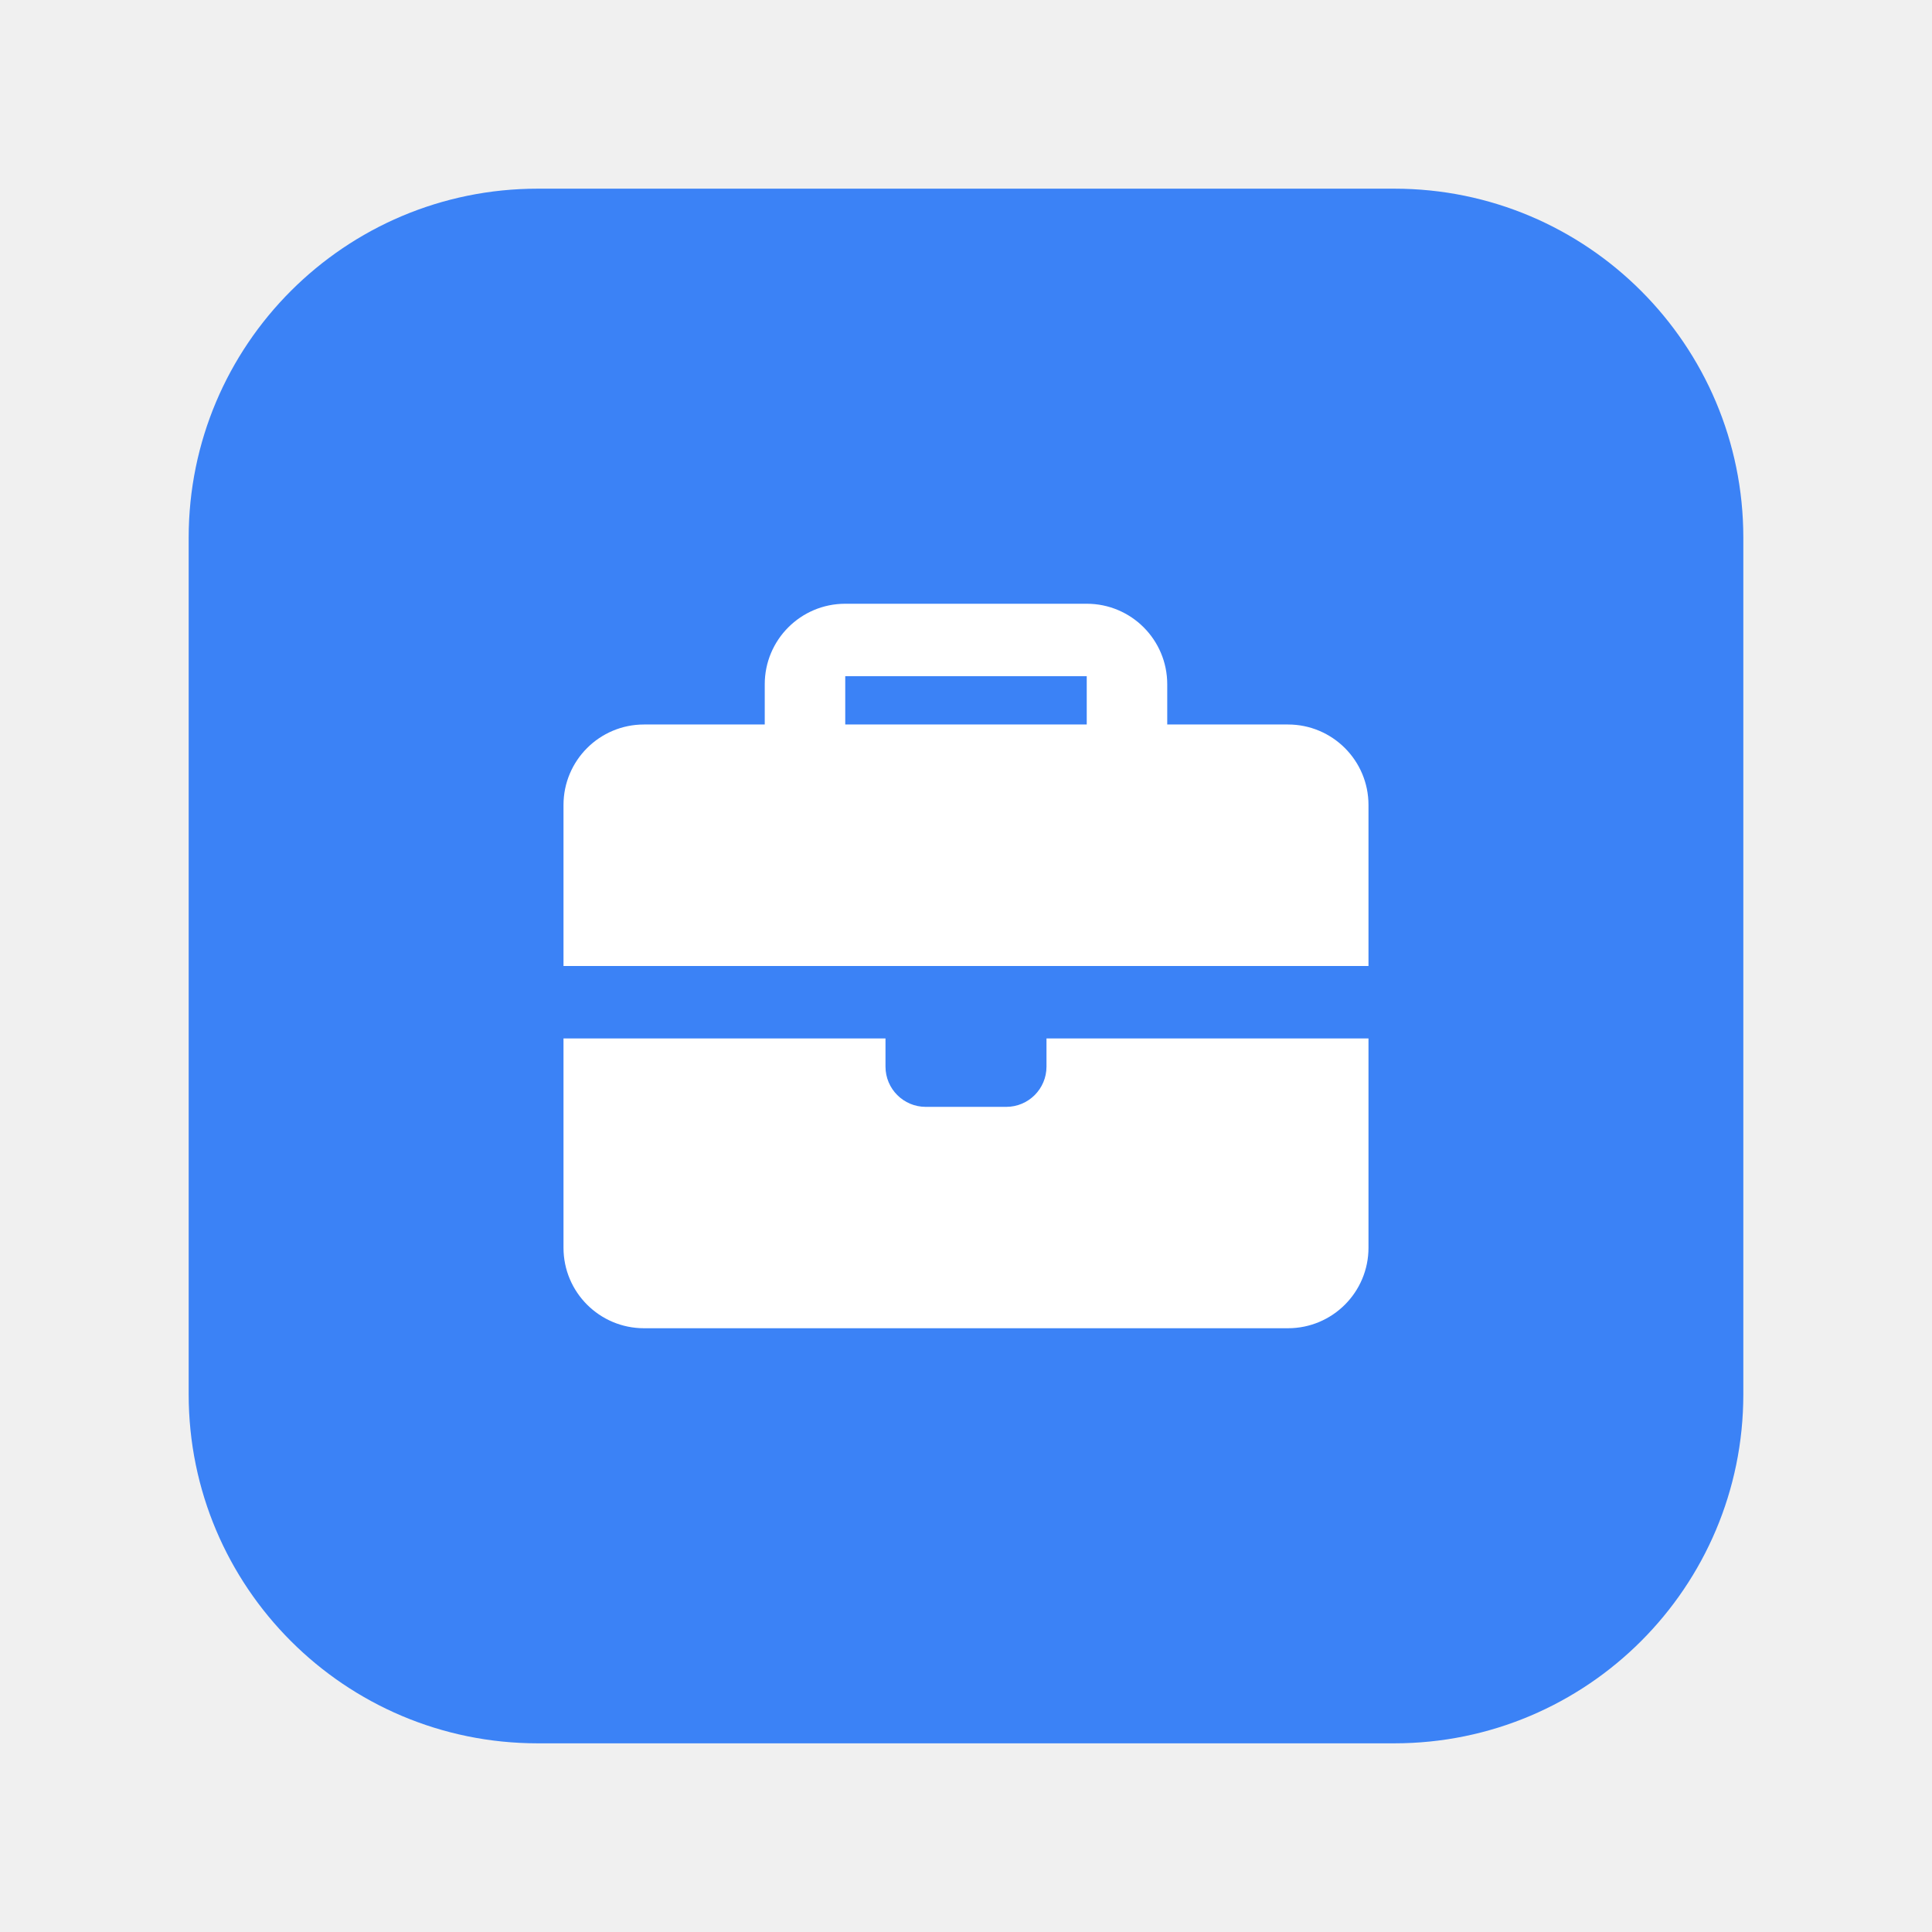
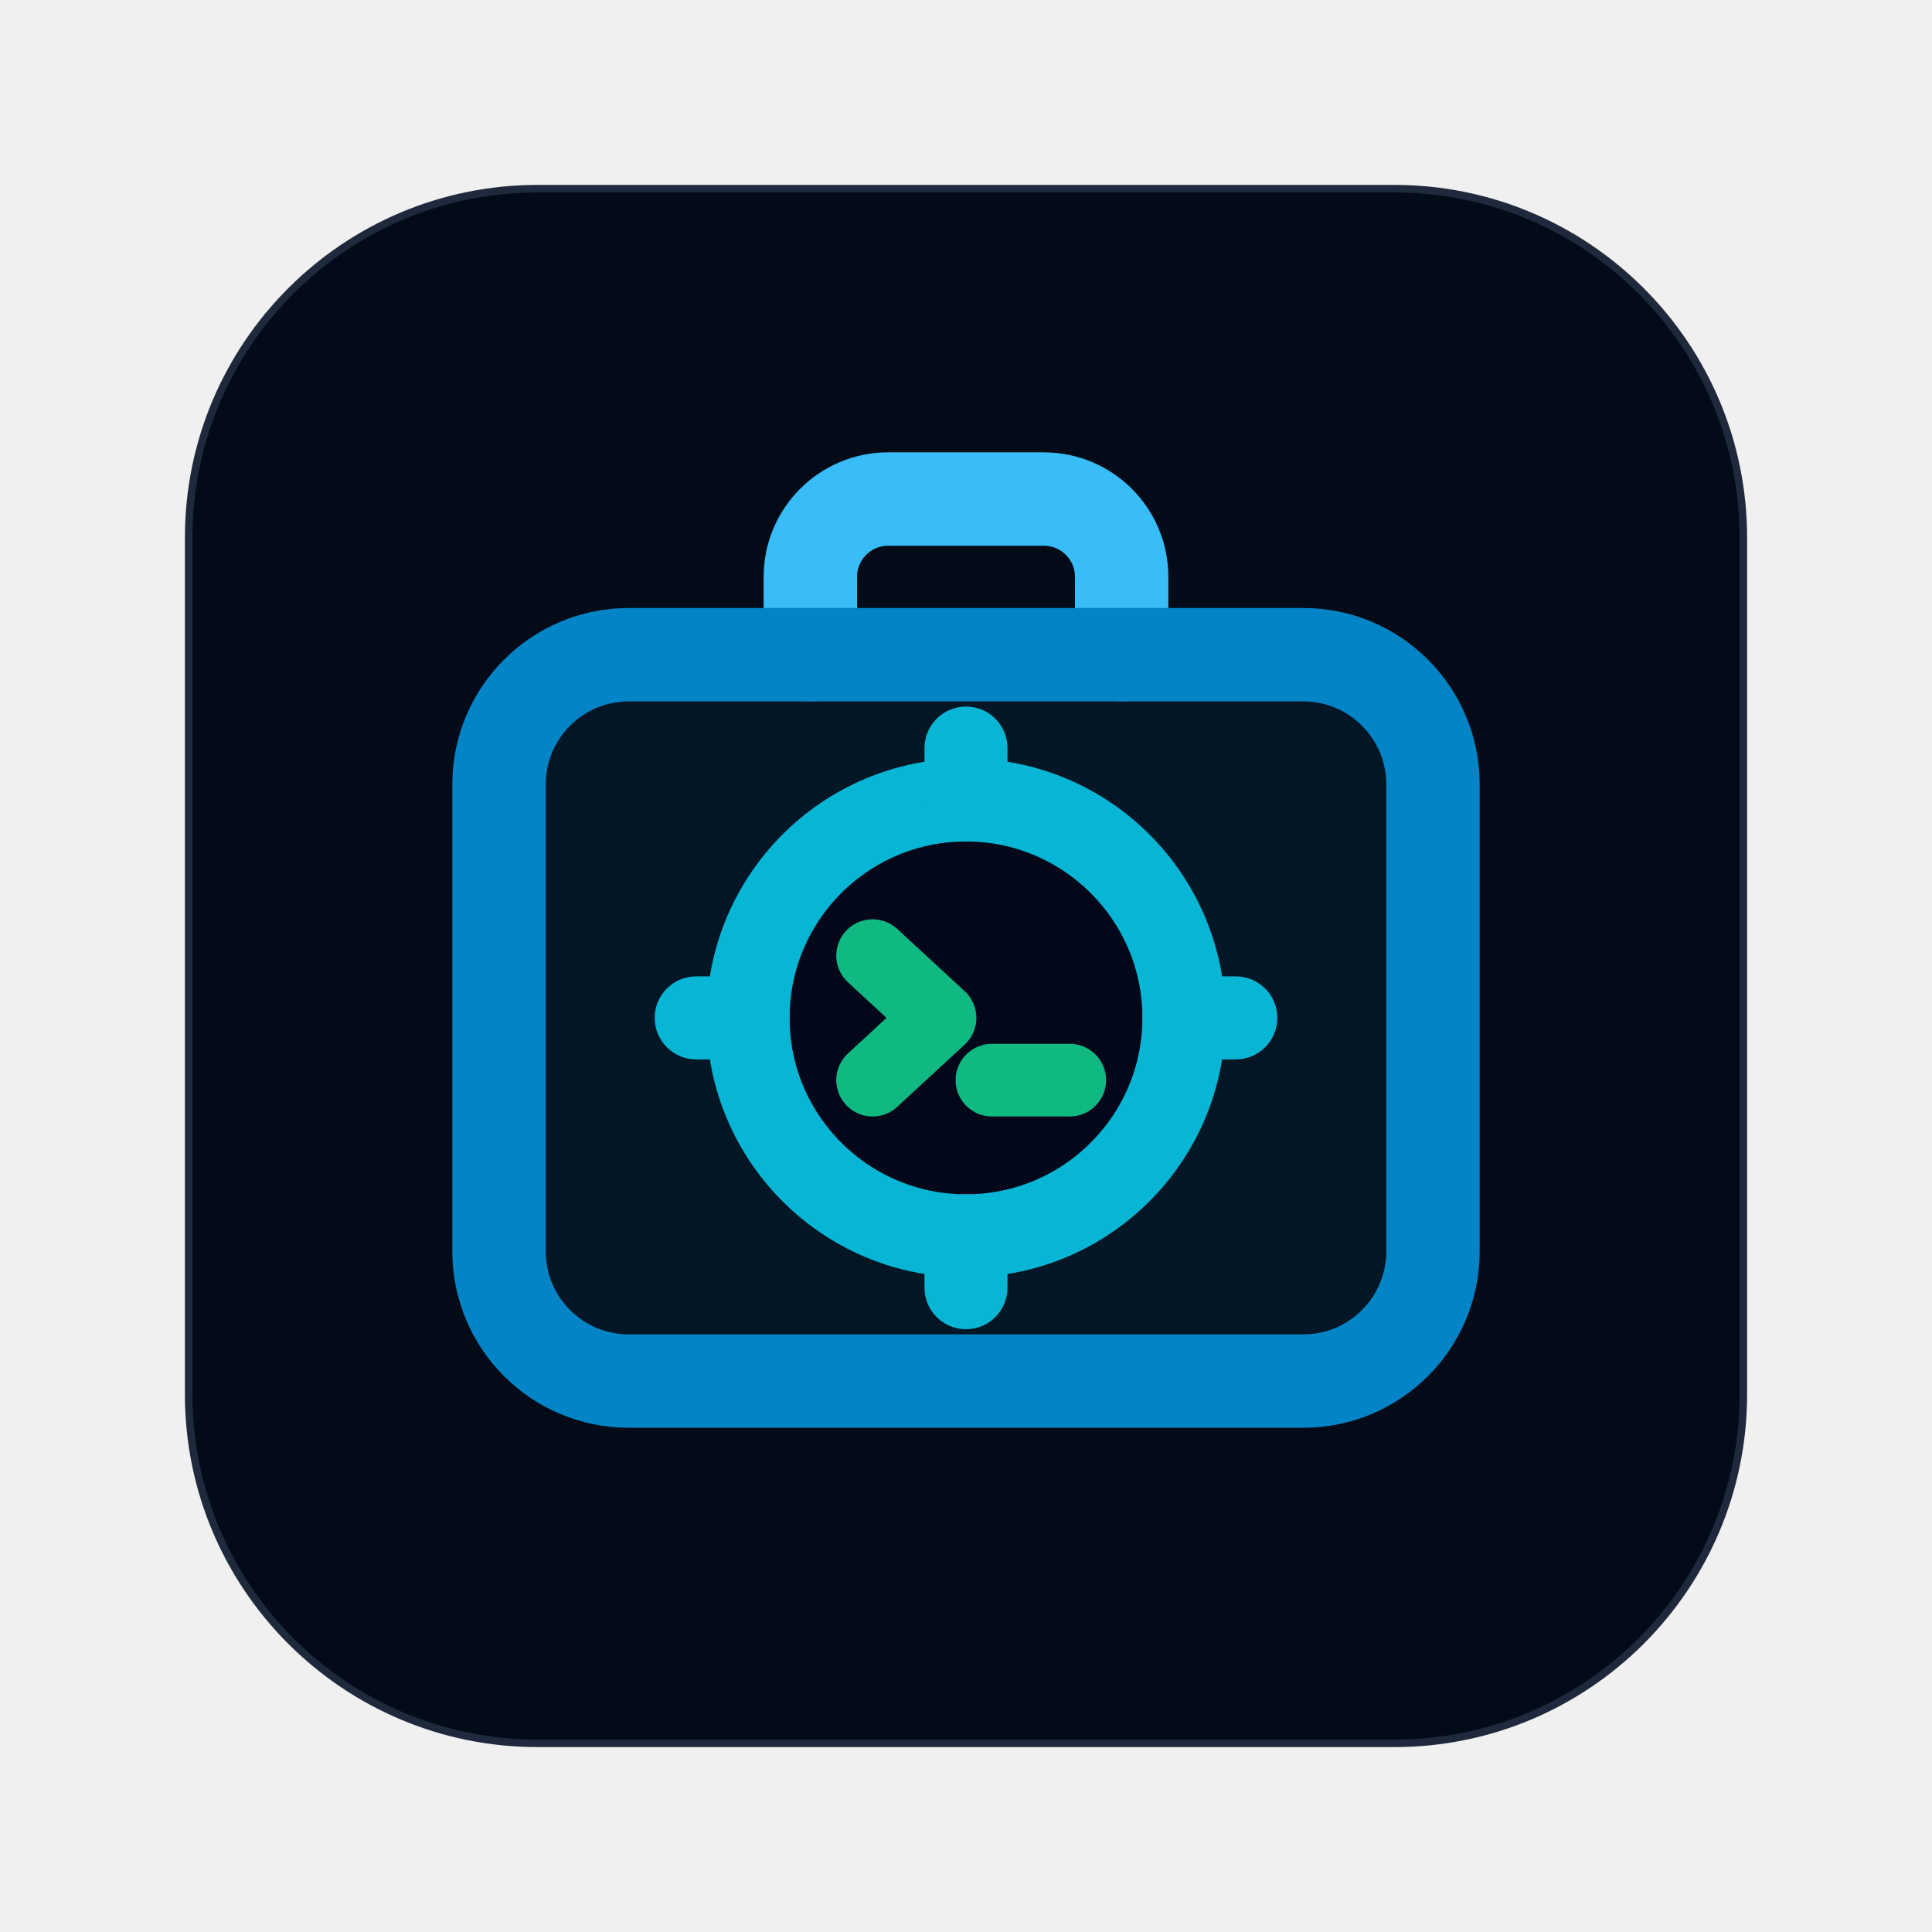
<svg xmlns="http://www.w3.org/2000/svg" width="1024" height="1024" viewBox="0 0 1024 1024">
-   <rect x="100" y="100" width="824" height="824" rx="185" fill="#3b82f6" />
-   <g transform="translate(256 256) scale(21.333)">
-     <path fill="#fff" fill-rule="evenodd" d="M9 3h6a2 2 0 0 1 2 2v1h3a2 2 0 0 1 2 2v4H2V8a2 2 0 0 1 2-2h3V5a2 2 0 0 1 2-2zm0 1.8V6h6V4.8H9zM2 13.8h8v.7a1 1 0 0 0 1 1h2a1 1 0 0 0 1-1v-.7h8V19a2 2 0 0 1-2 2H4a2 2 0 0 1-2-2v-5.2z" />
+   <rect x="100" y="100" width="824" height="824" rx="185" fill="#020b17" />
+   <rect x="100" y="100" width="824" height="824" rx="185" fill="none" stroke="#1e293b" stroke-width="4" />
+   <g transform="translate(512 512) scale(27.5)">
+     <g transform="translate(-12 -12)" fill="none" stroke-linecap="round" stroke-linejoin="round">
+       <path d="M9 6V4.5A1.5 1.5 0 0 1 10.5 3h3A1.5 1.5 0 0 1 15 4.5V6" stroke="#38bdf8" stroke-width="1.8" />
+       <rect x="3" y="6" width="18" height="14" rx="2.5" stroke="#0284c7" stroke-width="1.8" fill="#082f49" fill-opacity="0.3" />
+       <circle cx="12" cy="13" r="4.2" stroke="#06b6d4" stroke-width="1.6" fill="#020617" fill-opacity="0.8" />
+       <path d="M12 7.8v1M12 17.2v1M6.8 13h1M16.2 13h1" stroke="#06b6d4" stroke-width="1.6" />
+       <path d="M10.2 11.8l1.3 1.2-1.3 1.2M12.5 14.2h1.5" stroke="#10b981" stroke-width="1.4" />
+     </g>
  </g>
</svg>
